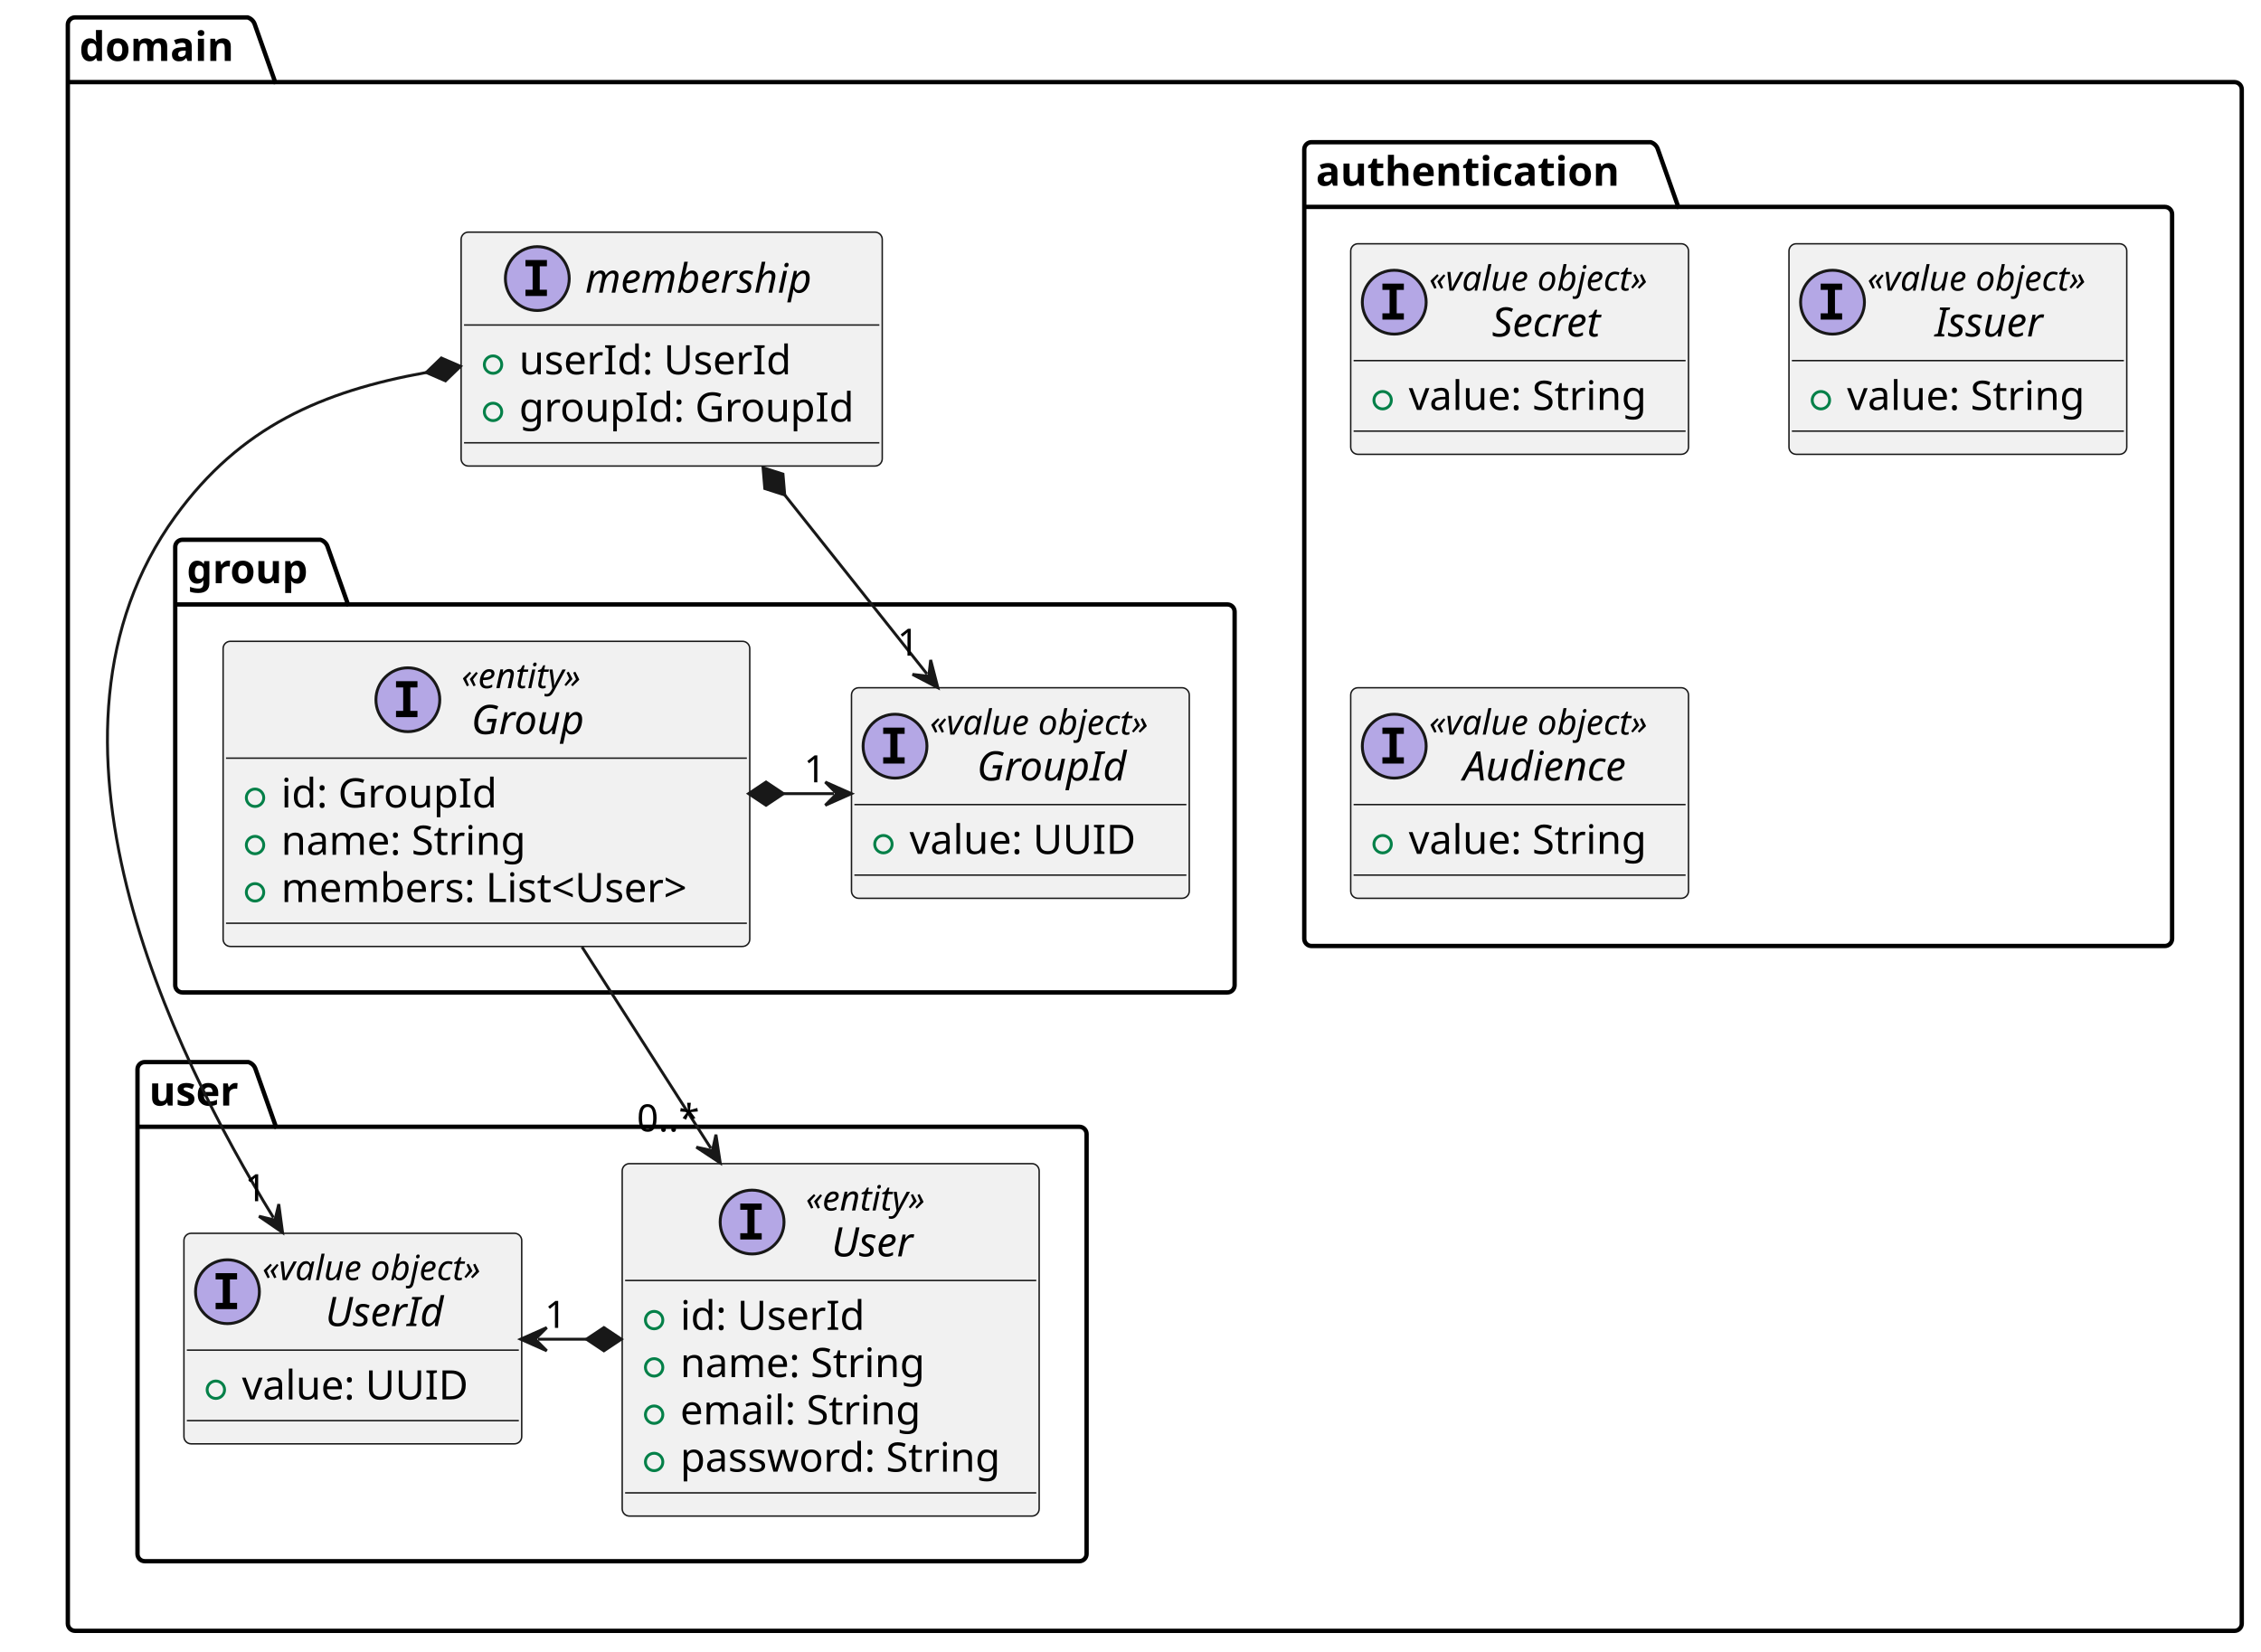
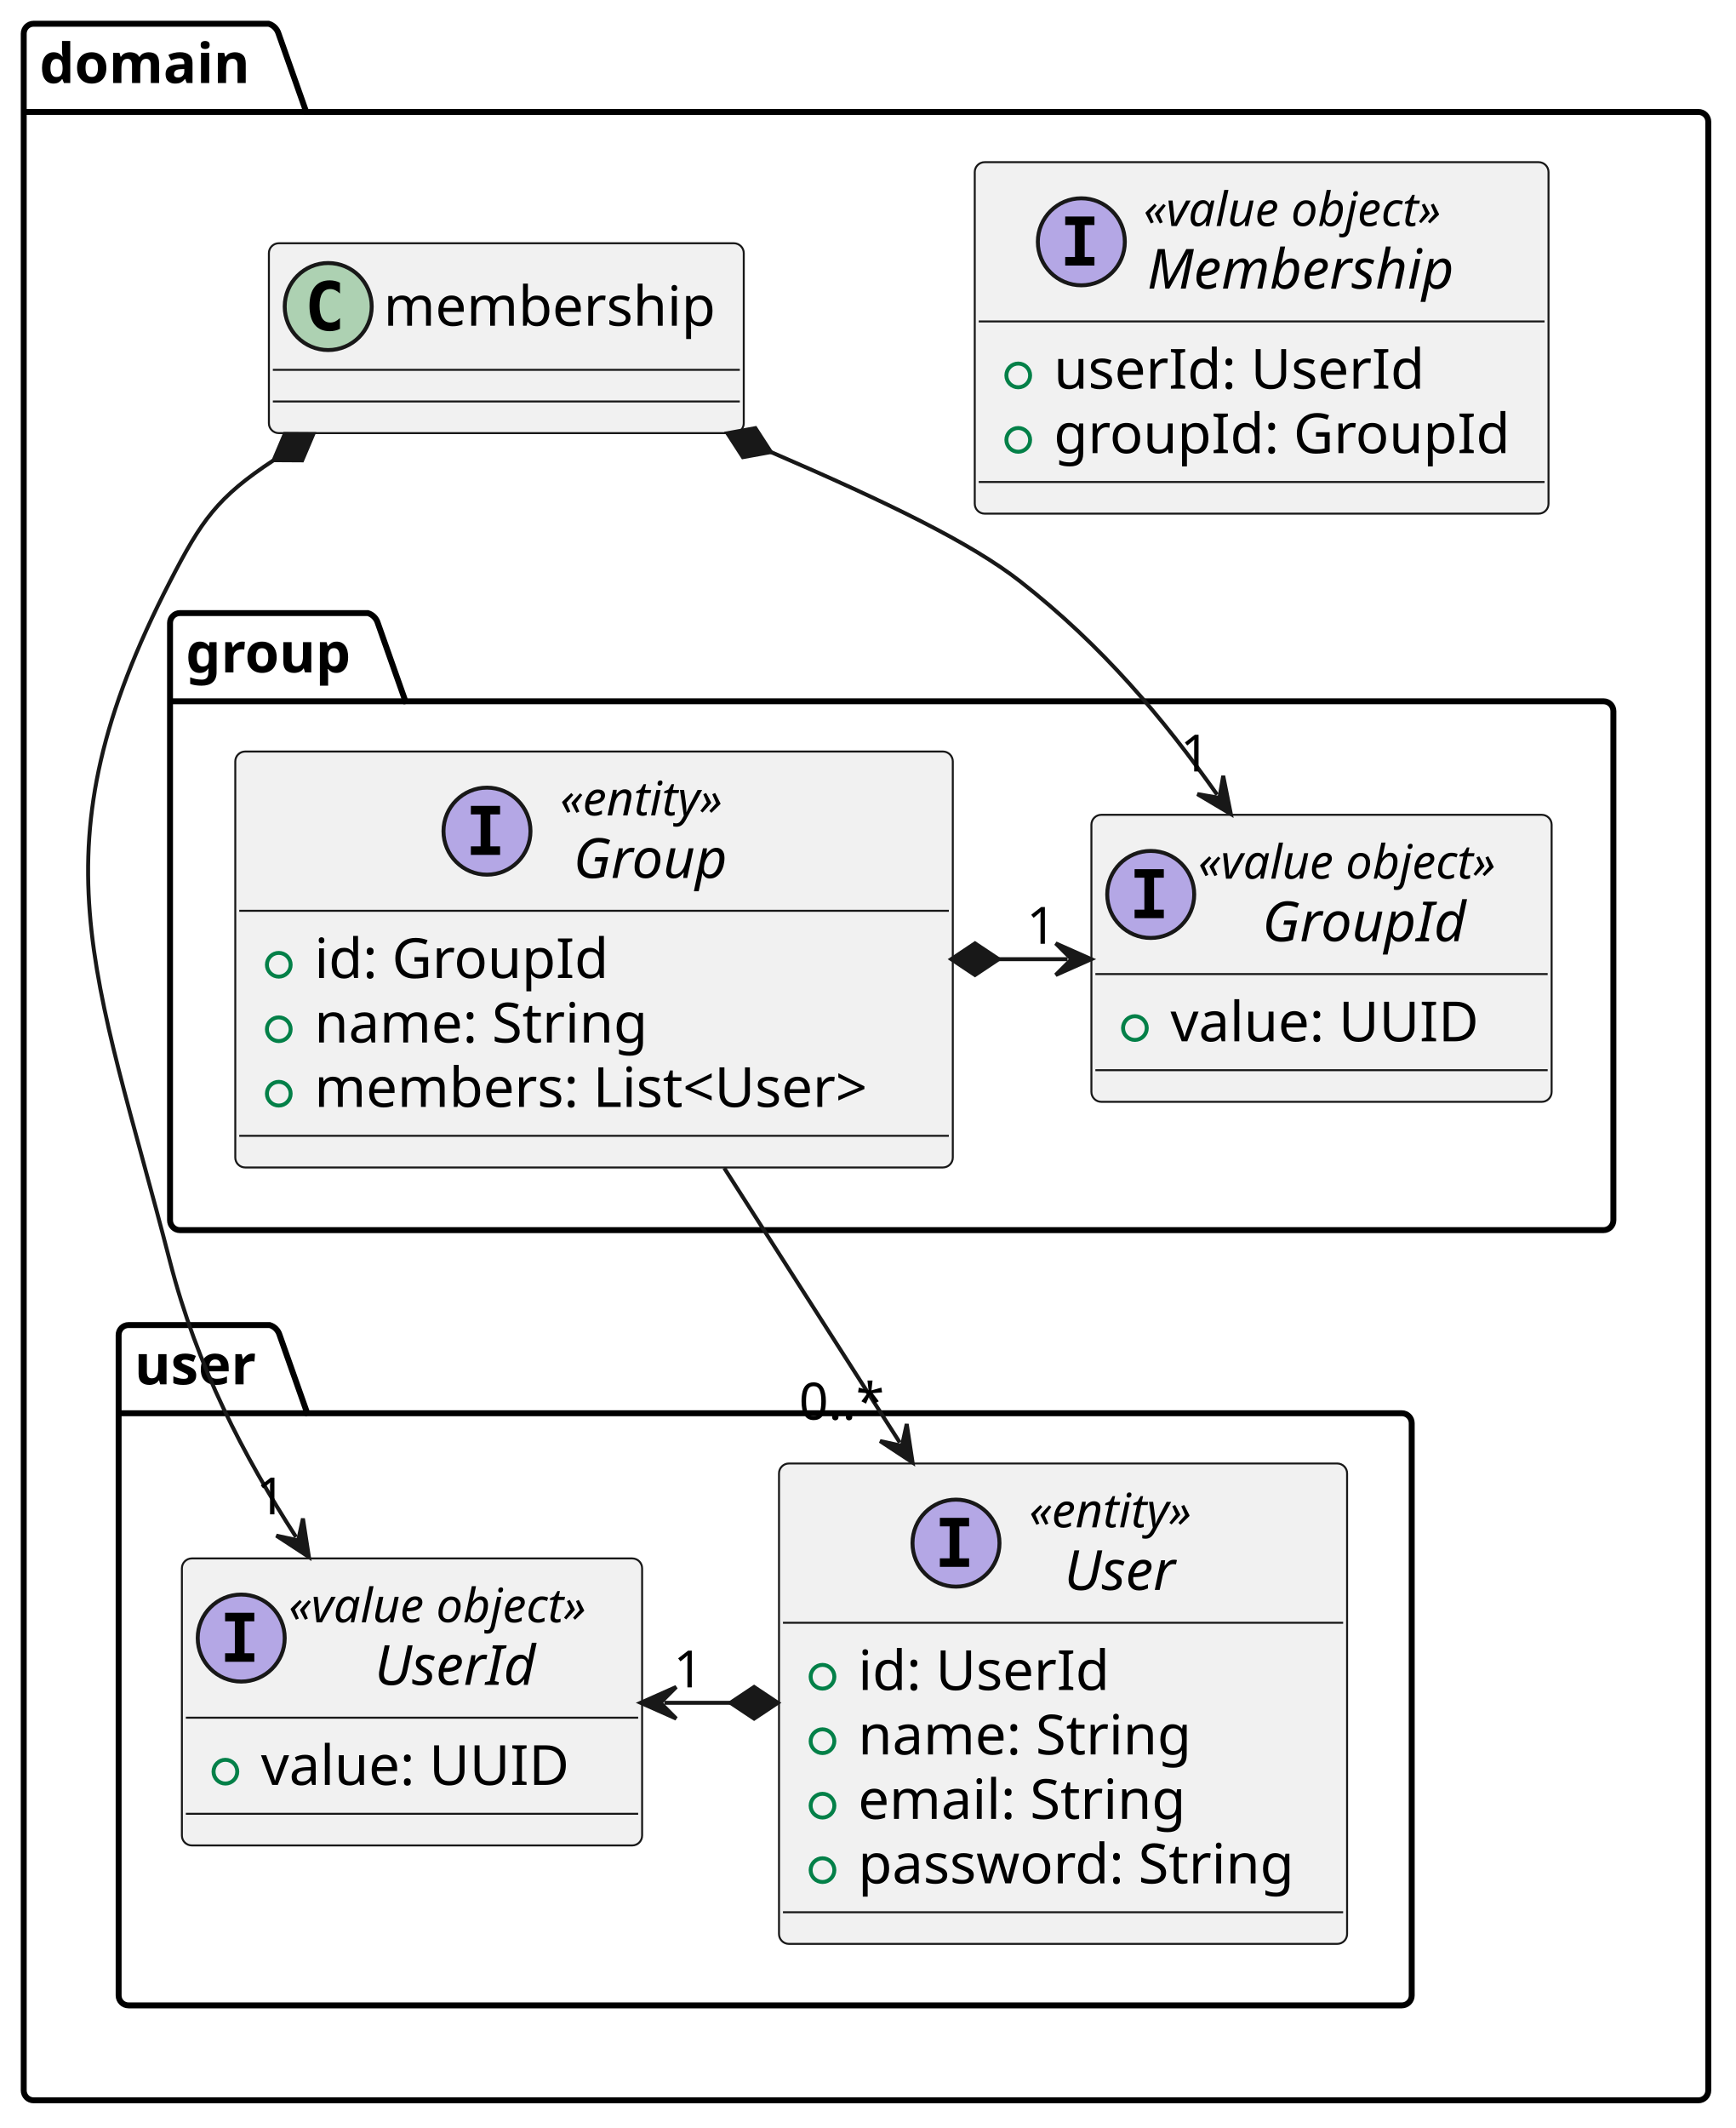
- <svg xmlns="http://www.w3.org/2000/svg" contentStyleType="text/css" data-diagram-type="CLASS" height="569px" preserveAspectRatio="none" style="width:779px;height:569px;background:#FFFFFF;" version="1.1" viewBox="0 0 779 569" width="779px" zoomAndPan="magnify">
+ <svg xmlns="http://www.w3.org/2000/svg" contentStyleType="text/css" data-diagram-type="CLASS" height="538px" preserveAspectRatio="none" style="width:439px;height:538px;background:#FFFFFF;" version="1.1" viewBox="0 0 439 538" width="439px" zoomAndPan="magnify">
  <defs />
  <g>
    <g class="cluster" data-entity="domain" data-source-line="19" data-uid="ent0002" id="cluster_domain">
-       <path d="M25.87,6 L85.31,6 A3.75,3.75 0 0 1 87.81,8.5 L94.81,28.297 L769.87,28.297 A2.5,2.5 0 0 1 772.37,30.797 L772.37,559.5 A2.5,2.5 0 0 1 769.87,562 L25.87,562 A2.5,2.5 0 0 1 23.37,559.5 L23.37,8.5 A2.5,2.5 0 0 1 25.87,6" fill="none" style="stroke:#000000;stroke-width:1.5;" />
-       <line style="stroke:#000000;stroke-width:1.5;" x1="23.37" x2="94.81" y1="28.297" y2="28.297" />
-       <text fill="#000000" font-family="sans-serif" font-size="14" font-weight="bold" lengthAdjust="spacing" textLength="58.44" x="27.37" y="20.995">domain</text>
+       <path d="M8.5,6 L67.94,6 A3.75,3.75 0 0 1 70.44,8.5 L77.44,28.297 L429.5,28.297 A2.5,2.5 0 0 1 432,30.797 L432,528.5 A2.5,2.5 0 0 1 429.5,531 L8.5,531 A2.5,2.5 0 0 1 6,528.5 L6,8.5 A2.5,2.5 0 0 1 8.5,6" fill="none" style="stroke:#000000;stroke-width:1.5;" />
+       <line style="stroke:#000000;stroke-width:1.5;" x1="6" x2="77.44" y1="28.297" y2="28.297" />
+       <text fill="#000000" font-family="sans-serif" font-size="14" font-weight="bold" lengthAdjust="spacing" textLength="58.44" x="10" y="20.995">domain</text>
    </g>
    <g class="cluster" data-entity="user" data-source-line="20" data-uid="ent0003" id="cluster_user">
-       <path d="M49.87,366 L85.569,366 A3.75,3.75 0 0 1 88.069,368.5 L95.069,388.297 L371.87,388.297 A2.5,2.5 0 0 1 374.37,390.797 L374.37,535.5 A2.5,2.5 0 0 1 371.87,538 L49.87,538 A2.5,2.5 0 0 1 47.37,535.5 L47.37,368.5 A2.5,2.5 0 0 1 49.87,366" fill="none" style="stroke:#000000;stroke-width:1.5;" />
-       <line style="stroke:#000000;stroke-width:1.5;" x1="47.37" x2="95.069" y1="388.297" y2="388.297" />
-       <text fill="#000000" font-family="sans-serif" font-size="14" font-weight="bold" lengthAdjust="spacing" textLength="34.699" x="51.37" y="380.995">user</text>
+       <path d="M32.5,335 L68.199,335 A3.75,3.75 0 0 1 70.699,337.5 L77.699,357.297 L354.5,357.297 A2.5,2.5 0 0 1 357,359.797 L357,504.5 A2.5,2.5 0 0 1 354.5,507 L32.5,507 A2.5,2.5 0 0 1 30,504.5 L30,337.5 A2.5,2.5 0 0 1 32.5,335" fill="none" style="stroke:#000000;stroke-width:1.5;" />
+       <line style="stroke:#000000;stroke-width:1.5;" x1="30" x2="77.699" y1="357.297" y2="357.297" />
+       <text fill="#000000" font-family="sans-serif" font-size="14" font-weight="bold" lengthAdjust="spacing" textLength="34.699" x="34" y="349.995">user</text>
    </g>
-     <g class="cluster" data-entity="authentication" data-source-line="34" data-uid="ent0007" id="cluster_authentication">
-       <path d="M451.87,49 L568.719,49 A3.75,3.75 0 0 1 571.219,51.5 L578.219,71.297 L745.87,71.297 A2.5,2.5 0 0 1 748.37,73.797 L748.37,323.5 A2.5,2.5 0 0 1 745.87,326 L451.87,326 A2.5,2.5 0 0 1 449.37,323.5 L449.37,51.5 A2.5,2.5 0 0 1 451.87,49" fill="none" style="stroke:#000000;stroke-width:1.5;" />
-       <line style="stroke:#000000;stroke-width:1.5;" x1="449.37" x2="578.219" y1="71.297" y2="71.297" />
-       <text fill="#000000" font-family="sans-serif" font-size="14" font-weight="bold" lengthAdjust="spacing" textLength="115.849" x="453.37" y="63.995">authentication</text>
+     <g class="cluster" data-entity="group" data-source-line="39" data-uid="ent0008" id="cluster_group">
+       <path d="M45.5,155 L93.032,155 A3.75,3.75 0 0 1 95.532,157.5 L102.532,177.297 L405.5,177.297 A2.5,2.5 0 0 1 408,179.797 L408,308.5 A2.5,2.5 0 0 1 405.5,311 L45.5,311 A2.5,2.5 0 0 1 43,308.5 L43,157.5 A2.5,2.5 0 0 1 45.5,155" fill="none" style="stroke:#000000;stroke-width:1.5;" />
+       <line style="stroke:#000000;stroke-width:1.5;" x1="43" x2="102.532" y1="177.297" y2="177.297" />
+       <text fill="#000000" font-family="sans-serif" font-size="14" font-weight="bold" lengthAdjust="spacing" textLength="46.532" x="47" y="169.995">group</text>
    </g>
-     <g class="cluster" data-entity="group" data-source-line="51" data-uid="ent0012" id="cluster_group">
-       <path d="M62.87,186 L110.402,186 A3.75,3.75 0 0 1 112.902,188.5 L119.902,208.297 L422.87,208.297 A2.5,2.5 0 0 1 425.37,210.797 L425.37,339.5 A2.5,2.5 0 0 1 422.87,342 L62.87,342 A2.5,2.5 0 0 1 60.37,339.5 L60.37,188.5 A2.5,2.5 0 0 1 62.87,186" fill="none" style="stroke:#000000;stroke-width:1.5;" />
-       <line style="stroke:#000000;stroke-width:1.5;" x1="60.37" x2="119.902" y1="208.297" y2="208.297" />
-       <text fill="#000000" font-family="sans-serif" font-size="14" font-weight="bold" lengthAdjust="spacing" textLength="46.532" x="64.37" y="200.995">group</text>
+     <g class="entity" data-entity="Membership" data-source-line="34" data-uid="ent0007" id="entity_Membership">
+       <rect fill="#F1F1F1" height="88.859" rx="2.5" ry="2.5" style="stroke:#181818;stroke-width:0.5;" width="145.096" x="246.5" y="41" />
+       <ellipse cx="273.455" cy="61.133" fill="#B4A7E5" rx="11" ry="11" style="stroke:#181818;stroke-width:1;" />
+       <path d="M269.377,56.898 L269.377,54.742 L276.767,54.742 L276.767,56.898 L274.299,56.898 L274.299,64.977 L276.767,64.977 L276.767,67.133 L269.377,67.133 L269.377,64.977 L271.846,64.977 L271.846,56.898 L269.377,56.898 Z " fill="#000000" />
+       <text fill="#000000" font-family="sans-serif" font-size="12" font-style="italic" lengthAdjust="spacing" textLength="88.383" x="289.185" y="57.139">«value object»</text>
+       <text fill="#000000" font-family="sans-serif" font-size="14" font-style="italic" lengthAdjust="spacing" textLength="86.529" x="290.111" y="72.964">Membership</text>
+       <line style="stroke:#181818;stroke-width:0.5;" x1="247.5" x2="390.596" y1="81.266" y2="81.266" />
+       <ellipse cx="257.5" cy="94.914" fill="none" rx="3" ry="3" style="stroke:#038048;stroke-width:1;" />
+       <text fill="#000000" font-family="sans-serif" font-size="14" lengthAdjust="spacing" textLength="97.644" x="266.5" y="98.261">userId: UserId</text>
+       <ellipse cx="257.5" cy="111.211" fill="none" rx="3" ry="3" style="stroke:#038048;stroke-width:1;" />
+       <text fill="#000000" font-family="sans-serif" font-size="14" lengthAdjust="spacing" textLength="119.096" x="266.5" y="114.558">groupId: GroupId</text>
+       <line style="stroke:#181818;stroke-width:0.5;" x1="247.5" x2="390.596" y1="121.859" y2="121.859" />
    </g>
-     <g class="entity" data-entity="membership" data-source-line="46" data-uid="ent0011" id="entity_membership">
-       <rect fill="#F1F1F1" height="80.594" rx="2.5" ry="2.5" style="stroke:#181818;stroke-width:0.5;" width="145.096" x="158.87" y="80" />
-       <ellipse cx="185.124" cy="96" fill="#B4A7E5" rx="11" ry="11" style="stroke:#181818;stroke-width:1;" />
-       <path d="M181.045,91.766 L181.045,89.609 L188.436,89.609 L188.436,91.766 L185.967,91.766 L185.967,99.844 L188.436,99.844 L188.436,102 L181.045,102 L181.045,99.844 L183.514,99.844 L183.514,91.766 L181.045,91.766 Z " fill="#000000" />
-       <text fill="#000000" font-family="sans-serif" font-size="14" font-style="italic" lengthAdjust="spacing" textLength="88.088" x="201.624" y="100.847">membership</text>
-       <line style="stroke:#181818;stroke-width:0.5;" x1="159.87" x2="302.966" y1="112" y2="112" />
-       <ellipse cx="169.87" cy="125.648" fill="none" rx="3" ry="3" style="stroke:#038048;stroke-width:1;" />
-       <text fill="#000000" font-family="sans-serif" font-size="14" lengthAdjust="spacing" textLength="97.644" x="178.87" y="128.995">userId: UserId</text>
-       <ellipse cx="169.87" cy="141.945" fill="none" rx="3" ry="3" style="stroke:#038048;stroke-width:1;" />
-       <text fill="#000000" font-family="sans-serif" font-size="14" lengthAdjust="spacing" textLength="119.096" x="178.87" y="145.292">groupId: GroupId</text>
-       <line style="stroke:#181818;stroke-width:0.5;" x1="159.87" x2="302.966" y1="152.594" y2="152.594" />
+     <g class="entity" data-entity="membership" data-source-line="52" data-uid="ent0013" id="entity_membership">
+       <rect fill="#F1F1F1" height="48" rx="2.5" ry="2.5" style="stroke:#181818;stroke-width:0.5;" width="120.088" x="68" y="61.5" />
+       <ellipse cx="83" cy="77.5" fill="#ADD1B2" rx="11" ry="11" style="stroke:#181818;stroke-width:1;" />
+       <path d="M85.969,83.141 Q85.391,83.438 84.75,83.578 Q84.109,83.734 83.406,83.734 Q80.906,83.734 79.578,82.094 Q78.266,80.438 78.266,77.312 Q78.266,74.188 79.578,72.531 Q80.906,70.875 83.406,70.875 Q84.109,70.875 84.75,71.031 Q85.406,71.188 85.969,71.484 L85.969,74.203 Q85.344,73.625 84.75,73.359 Q84.156,73.078 83.531,73.078 Q82.188,73.078 81.5,74.156 Q80.812,75.219 80.812,77.312 Q80.812,79.406 81.5,80.484 Q82.188,81.547 83.531,81.547 Q84.156,81.547 84.75,81.281 Q85.344,81 85.969,80.422 L85.969,83.141 Z " fill="#000000" />
+       <text fill="#000000" font-family="sans-serif" font-size="14" lengthAdjust="spacing" textLength="88.088" x="97" y="82.347">membership</text>
+       <line style="stroke:#181818;stroke-width:0.5;" x1="69" x2="187.088" y1="93.5" y2="93.5" />
+       <line style="stroke:#181818;stroke-width:0.5;" x1="69" x2="187.088" y1="101.5" y2="101.5" />
    </g>
    <g class="entity" data-entity="User" data-source-line="21" data-uid="ent0004" id="entity_User">
-       <rect fill="#F1F1F1" height="121.453" rx="2.5" ry="2.5" style="stroke:#181818;stroke-width:0.5;" width="143.66" x="214.37" y="401" />
-       <ellipse cx="259.127" cy="421.133" fill="#B4A7E5" rx="11" ry="11" style="stroke:#181818;stroke-width:1;" />
-       <path d="M255.049,416.898 L255.049,414.742 L262.439,414.742 L262.439,416.898 L259.971,416.898 L259.971,424.977 L262.439,424.977 L262.439,427.133 L255.049,427.133 L255.049,424.977 L257.517,424.977 L257.517,416.898 L255.049,416.898 Z " fill="#000000" />
-       <text fill="#000000" font-family="sans-serif" font-size="12" font-style="italic" lengthAdjust="spacing" textLength="49.647" x="277.627" y="417.139">«entity»</text>
-       <text fill="#000000" font-family="sans-serif" font-size="14" font-style="italic" lengthAdjust="spacing" textLength="31.91" x="286.495" y="432.964">User</text>
-       <line style="stroke:#181818;stroke-width:0.5;" x1="215.37" x2="357.03" y1="441.266" y2="441.266" />
-       <ellipse cx="225.37" cy="454.914" fill="none" rx="3" ry="3" style="stroke:#038048;stroke-width:1;" />
-       <text fill="#000000" font-family="sans-serif" font-size="14" lengthAdjust="spacing" textLength="66.869" x="234.37" y="458.261">id: UserId</text>
-       <ellipse cx="225.37" cy="471.211" fill="none" rx="3" ry="3" style="stroke:#038048;stroke-width:1;" />
-       <text fill="#000000" font-family="sans-serif" font-size="14" lengthAdjust="spacing" textLength="90.651" x="234.37" y="474.558">name: String</text>
-       <ellipse cx="225.37" cy="487.508" fill="none" rx="3" ry="3" style="stroke:#038048;stroke-width:1;" />
-       <text fill="#000000" font-family="sans-serif" font-size="14" lengthAdjust="spacing" textLength="89.558" x="234.37" y="490.854">email: String</text>
-       <ellipse cx="225.37" cy="503.805" fill="none" rx="3" ry="3" style="stroke:#038048;stroke-width:1;" />
-       <text fill="#000000" font-family="sans-serif" font-size="14" lengthAdjust="spacing" textLength="117.66" x="234.37" y="507.151">password: String</text>
-       <line style="stroke:#181818;stroke-width:0.5;" x1="215.37" x2="357.03" y1="514.453" y2="514.453" />
+       <rect fill="#F1F1F1" height="121.453" rx="2.5" ry="2.5" style="stroke:#181818;stroke-width:0.5;" width="143.66" x="197" y="370" />
+       <ellipse cx="241.757" cy="390.133" fill="#B4A7E5" rx="11" ry="11" style="stroke:#181818;stroke-width:1;" />
+       <path d="M237.679,385.898 L237.679,383.742 L245.069,383.742 L245.069,385.898 L242.601,385.898 L242.601,393.977 L245.069,393.977 L245.069,396.133 L237.679,396.133 L237.679,393.977 L240.148,393.977 L240.148,385.898 L237.679,385.898 Z " fill="#000000" />
+       <text fill="#000000" font-family="sans-serif" font-size="12" font-style="italic" lengthAdjust="spacing" textLength="49.647" x="260.257" y="386.139">«entity»</text>
+       <text fill="#000000" font-family="sans-serif" font-size="14" font-style="italic" lengthAdjust="spacing" textLength="31.91" x="269.125" y="401.964">User</text>
+       <line style="stroke:#181818;stroke-width:0.5;" x1="198" x2="339.66" y1="410.266" y2="410.266" />
+       <ellipse cx="208" cy="423.914" fill="none" rx="3" ry="3" style="stroke:#038048;stroke-width:1;" />
+       <text fill="#000000" font-family="sans-serif" font-size="14" lengthAdjust="spacing" textLength="66.869" x="217" y="427.261">id: UserId</text>
+       <ellipse cx="208" cy="440.211" fill="none" rx="3" ry="3" style="stroke:#038048;stroke-width:1;" />
+       <text fill="#000000" font-family="sans-serif" font-size="14" lengthAdjust="spacing" textLength="90.651" x="217" y="443.558">name: String</text>
+       <ellipse cx="208" cy="456.508" fill="none" rx="3" ry="3" style="stroke:#038048;stroke-width:1;" />
+       <text fill="#000000" font-family="sans-serif" font-size="14" lengthAdjust="spacing" textLength="89.558" x="217" y="459.854">email: String</text>
+       <ellipse cx="208" cy="472.805" fill="none" rx="3" ry="3" style="stroke:#038048;stroke-width:1;" />
+       <text fill="#000000" font-family="sans-serif" font-size="14" lengthAdjust="spacing" textLength="117.66" x="217" y="476.151">password: String</text>
+       <line style="stroke:#181818;stroke-width:0.5;" x1="198" x2="339.66" y1="483.453" y2="483.453" />
    </g>
    <g class="entity" data-entity="UserId" data-source-line="27" data-uid="ent0005" id="entity_UserId">
-       <rect fill="#F1F1F1" height="72.562" rx="2.5" ry="2.5" style="stroke:#181818;stroke-width:0.5;" width="116.383" x="63.37" y="425" />
-       <ellipse cx="78.37" cy="445.133" fill="#B4A7E5" rx="11" ry="11" style="stroke:#181818;stroke-width:1;" />
-       <path d="M74.292,440.898 L74.292,438.742 L81.683,438.742 L81.683,440.898 L79.214,440.898 L79.214,448.977 L81.683,448.977 L81.683,451.133 L74.292,451.133 L74.292,448.977 L76.761,448.977 L76.761,440.898 L74.292,440.898 Z " fill="#000000" />
-       <text fill="#000000" font-family="sans-serif" font-size="12" font-style="italic" lengthAdjust="spacing" textLength="88.383" x="90.37" y="441.139">«value object»</text>
-       <text fill="#000000" font-family="sans-serif" font-size="14" font-style="italic" lengthAdjust="spacing" textLength="44.926" x="112.099" y="456.964">UserId</text>
-       <line style="stroke:#181818;stroke-width:0.5;" x1="64.37" x2="178.753" y1="465.266" y2="465.266" />
-       <ellipse cx="74.37" cy="478.914" fill="none" rx="3" ry="3" style="stroke:#038048;stroke-width:1;" />
-       <text fill="#000000" font-family="sans-serif" font-size="14" lengthAdjust="spacing" textLength="82.811" x="83.37" y="482.261">value: UUID</text>
-       <line style="stroke:#181818;stroke-width:0.5;" x1="64.37" x2="178.753" y1="489.562" y2="489.562" />
+       <rect fill="#F1F1F1" height="72.562" rx="2.5" ry="2.5" style="stroke:#181818;stroke-width:0.5;" width="116.383" x="46" y="394" />
+       <ellipse cx="61" cy="414.133" fill="#B4A7E5" rx="11" ry="11" style="stroke:#181818;stroke-width:1;" />
+       <path d="M56.922,409.898 L56.922,407.742 L64.312,407.742 L64.312,409.898 L61.844,409.898 L61.844,417.977 L64.312,417.977 L64.312,420.133 L56.922,420.133 L56.922,417.977 L59.391,417.977 L59.391,409.898 L56.922,409.898 Z " fill="#000000" />
+       <text fill="#000000" font-family="sans-serif" font-size="12" font-style="italic" lengthAdjust="spacing" textLength="88.383" x="73" y="410.139">«value object»</text>
+       <text fill="#000000" font-family="sans-serif" font-size="14" font-style="italic" lengthAdjust="spacing" textLength="44.926" x="94.728" y="425.964">UserId</text>
+       <line style="stroke:#181818;stroke-width:0.5;" x1="47" x2="161.383" y1="434.266" y2="434.266" />
+       <ellipse cx="57" cy="447.914" fill="none" rx="3" ry="3" style="stroke:#038048;stroke-width:1;" />
+       <text fill="#000000" font-family="sans-serif" font-size="14" lengthAdjust="spacing" textLength="82.811" x="66" y="451.261">value: UUID</text>
+       <line style="stroke:#181818;stroke-width:0.5;" x1="47" x2="161.383" y1="458.562" y2="458.562" />
    </g>
-     <g class="entity" data-entity="Secret" data-source-line="35" data-uid="ent0008" id="entity_Secret">
-       <rect fill="#F1F1F1" height="72.562" rx="2.5" ry="2.5" style="stroke:#181818;stroke-width:0.5;" width="116.383" x="465.37" y="84" />
-       <ellipse cx="480.37" cy="104.133" fill="#B4A7E5" rx="11" ry="11" style="stroke:#181818;stroke-width:1;" />
-       <path d="M476.292,99.898 L476.292,97.742 L483.683,97.742 L483.683,99.898 L481.214,99.898 L481.214,107.977 L483.683,107.977 L483.683,110.133 L476.292,110.133 L476.292,107.977 L478.761,107.977 L478.761,99.898 L476.292,99.898 Z " fill="#000000" />
-       <text fill="#000000" font-family="sans-serif" font-size="12" font-style="italic" lengthAdjust="spacing" textLength="88.383" x="492.37" y="100.139">«value object»</text>
-       <text fill="#000000" font-family="sans-serif" font-size="14" font-style="italic" lengthAdjust="spacing" textLength="45.056" x="514.034" y="115.964">Secret</text>
-       <line style="stroke:#181818;stroke-width:0.5;" x1="466.37" x2="580.753" y1="124.266" y2="124.266" />
-       <ellipse cx="476.37" cy="137.914" fill="none" rx="3" ry="3" style="stroke:#038048;stroke-width:1;" />
-       <text fill="#000000" font-family="sans-serif" font-size="14" lengthAdjust="spacing" textLength="89.189" x="485.37" y="141.261">value: String</text>
-       <line style="stroke:#181818;stroke-width:0.5;" x1="466.37" x2="580.753" y1="148.562" y2="148.562" />
+     <g class="entity" data-entity="Group" data-source-line="40" data-uid="ent0009" id="entity_Group">
+       <rect fill="#F1F1F1" height="105.156" rx="2.5" ry="2.5" style="stroke:#181818;stroke-width:0.5;" width="181.449" x="59.5" y="190" />
+       <ellipse cx="123.151" cy="210.133" fill="#B4A7E5" rx="11" ry="11" style="stroke:#181818;stroke-width:1;" />
+       <path d="M119.073,205.898 L119.073,203.742 L126.464,203.742 L126.464,205.898 L123.995,205.898 L123.995,213.977 L126.464,213.977 L126.464,216.133 L119.073,216.133 L119.073,213.977 L121.542,213.977 L121.542,205.898 L119.073,205.898 Z " fill="#000000" />
+       <text fill="#000000" font-family="sans-serif" font-size="12" font-style="italic" lengthAdjust="spacing" textLength="49.647" x="141.651" y="206.139">«entity»</text>
+       <text fill="#000000" font-family="sans-serif" font-size="14" font-style="italic" lengthAdjust="spacing" textLength="42.93" x="145.01" y="221.964">Group</text>
+       <line style="stroke:#181818;stroke-width:0.5;" x1="60.5" x2="239.949" y1="230.266" y2="230.266" />
+       <ellipse cx="70.5" cy="243.914" fill="none" rx="3" ry="3" style="stroke:#038048;stroke-width:1;" />
+       <text fill="#000000" font-family="sans-serif" font-size="14" lengthAdjust="spacing" textLength="77.889" x="79.5" y="247.261">id: GroupId</text>
+       <ellipse cx="70.5" cy="260.211" fill="none" rx="3" ry="3" style="stroke:#038048;stroke-width:1;" />
+       <text fill="#000000" font-family="sans-serif" font-size="14" lengthAdjust="spacing" textLength="90.651" x="79.5" y="263.558">name: String</text>
+       <ellipse cx="70.5" cy="276.508" fill="none" rx="3" ry="3" style="stroke:#038048;stroke-width:1;" />
+       <text fill="#000000" font-family="sans-serif" font-size="14" lengthAdjust="spacing" textLength="155.449" x="79.5" y="279.854">members: List&lt;User&gt;</text>
+       <line style="stroke:#181818;stroke-width:0.5;" x1="60.5" x2="239.949" y1="287.156" y2="287.156" />
    </g>
-     <g class="entity" data-entity="Issuer" data-source-line="38" data-uid="ent0009" id="entity_Issuer">
-       <rect fill="#F1F1F1" height="72.562" rx="2.5" ry="2.5" style="stroke:#181818;stroke-width:0.5;" width="116.383" x="616.37" y="84" />
-       <ellipse cx="631.37" cy="104.133" fill="#B4A7E5" rx="11" ry="11" style="stroke:#181818;stroke-width:1;" />
-       <path d="M627.292,99.898 L627.292,97.742 L634.683,97.742 L634.683,99.898 L632.214,99.898 L632.214,107.977 L634.683,107.977 L634.683,110.133 L627.292,110.133 L627.292,107.977 L629.761,107.977 L629.761,99.898 L627.292,99.898 Z " fill="#000000" />
-       <text fill="#000000" font-family="sans-serif" font-size="12" font-style="italic" lengthAdjust="spacing" textLength="88.383" x="643.37" y="100.139">«value object»</text>
-       <text fill="#000000" font-family="sans-serif" font-size="14" font-style="italic" lengthAdjust="spacing" textLength="41.959" x="666.582" y="115.964">Issuer</text>
-       <line style="stroke:#181818;stroke-width:0.5;" x1="617.37" x2="731.753" y1="124.266" y2="124.266" />
-       <ellipse cx="627.37" cy="137.914" fill="none" rx="3" ry="3" style="stroke:#038048;stroke-width:1;" />
-       <text fill="#000000" font-family="sans-serif" font-size="14" lengthAdjust="spacing" textLength="89.189" x="636.37" y="141.261">value: String</text>
-       <line style="stroke:#181818;stroke-width:0.5;" x1="617.37" x2="731.753" y1="148.562" y2="148.562" />
-     </g>
-     <g class="entity" data-entity="Audience" data-source-line="41" data-uid="ent0010" id="entity_Audience">
-       <rect fill="#F1F1F1" height="72.562" rx="2.5" ry="2.5" style="stroke:#181818;stroke-width:0.5;" width="116.383" x="465.37" y="237" />
-       <ellipse cx="480.37" cy="257.133" fill="#B4A7E5" rx="11" ry="11" style="stroke:#181818;stroke-width:1;" />
-       <path d="M476.292,252.898 L476.292,250.742 L483.683,250.742 L483.683,252.898 L481.214,252.898 L481.214,260.977 L483.683,260.977 L483.683,263.133 L476.292,263.133 L476.292,260.977 L478.761,260.977 L478.761,252.898 L476.292,252.898 Z " fill="#000000" />
-       <text fill="#000000" font-family="sans-serif" font-size="12" font-style="italic" lengthAdjust="spacing" textLength="88.383" x="492.37" y="253.139">«value object»</text>
-       <text fill="#000000" font-family="sans-serif" font-size="14" font-style="italic" lengthAdjust="spacing" textLength="65.023" x="504.05" y="268.964">Audience</text>
-       <line style="stroke:#181818;stroke-width:0.5;" x1="466.37" x2="580.753" y1="277.266" y2="277.266" />
-       <ellipse cx="476.37" cy="290.914" fill="none" rx="3" ry="3" style="stroke:#038048;stroke-width:1;" />
-       <text fill="#000000" font-family="sans-serif" font-size="14" lengthAdjust="spacing" textLength="89.189" x="485.37" y="294.261">value: String</text>
-       <line style="stroke:#181818;stroke-width:0.5;" x1="466.37" x2="580.753" y1="301.562" y2="301.562" />
-     </g>
-     <g class="entity" data-entity="Group" data-source-line="52" data-uid="ent0013" id="entity_Group">
-       <rect fill="#F1F1F1" height="105.156" rx="2.5" ry="2.5" style="stroke:#181818;stroke-width:0.5;" width="181.449" x="76.87" y="221" />
-       <ellipse cx="140.521" cy="241.133" fill="#B4A7E5" rx="11" ry="11" style="stroke:#181818;stroke-width:1;" />
-       <path d="M136.443,236.898 L136.443,234.742 L143.834,234.742 L143.834,236.898 L141.365,236.898 L141.365,244.977 L143.834,244.977 L143.834,247.133 L136.443,247.133 L136.443,244.977 L138.912,244.977 L138.912,236.898 L136.443,236.898 Z " fill="#000000" />
-       <text fill="#000000" font-family="sans-serif" font-size="12" font-style="italic" lengthAdjust="spacing" textLength="49.647" x="159.021" y="237.139">«entity»</text>
-       <text fill="#000000" font-family="sans-serif" font-size="14" font-style="italic" lengthAdjust="spacing" textLength="42.93" x="162.38" y="252.964">Group</text>
-       <line style="stroke:#181818;stroke-width:0.5;" x1="77.87" x2="257.319" y1="261.266" y2="261.266" />
-       <ellipse cx="87.87" cy="274.914" fill="none" rx="3" ry="3" style="stroke:#038048;stroke-width:1;" />
-       <text fill="#000000" font-family="sans-serif" font-size="14" lengthAdjust="spacing" textLength="77.889" x="96.87" y="278.261">id: GroupId</text>
-       <ellipse cx="87.87" cy="291.211" fill="none" rx="3" ry="3" style="stroke:#038048;stroke-width:1;" />
-       <text fill="#000000" font-family="sans-serif" font-size="14" lengthAdjust="spacing" textLength="90.651" x="96.87" y="294.558">name: String</text>
-       <ellipse cx="87.87" cy="307.508" fill="none" rx="3" ry="3" style="stroke:#038048;stroke-width:1;" />
-       <text fill="#000000" font-family="sans-serif" font-size="14" lengthAdjust="spacing" textLength="155.449" x="96.87" y="310.854">members: List&lt;User&gt;</text>
-       <line style="stroke:#181818;stroke-width:0.5;" x1="77.87" x2="257.319" y1="318.156" y2="318.156" />
-     </g>
-     <g class="entity" data-entity="GroupId" data-source-line="57" data-uid="ent0014" id="entity_GroupId">
-       <rect fill="#F1F1F1" height="72.562" rx="2.5" ry="2.5" style="stroke:#181818;stroke-width:0.5;" width="116.383" x="293.37" y="237" />
-       <ellipse cx="308.37" cy="257.133" fill="#B4A7E5" rx="11" ry="11" style="stroke:#181818;stroke-width:1;" />
-       <path d="M304.292,252.898 L304.292,250.742 L311.683,250.742 L311.683,252.898 L309.214,252.898 L309.214,260.977 L311.683,260.977 L311.683,263.133 L304.292,263.133 L304.292,260.977 L306.761,260.977 L306.761,252.898 L304.292,252.898 Z " fill="#000000" />
-       <text fill="#000000" font-family="sans-serif" font-size="12" font-style="italic" lengthAdjust="spacing" textLength="88.383" x="320.37" y="253.139">«value object»</text>
-       <text fill="#000000" font-family="sans-serif" font-size="14" font-style="italic" lengthAdjust="spacing" textLength="55.945" x="336.589" y="268.964">GroupId</text>
-       <line style="stroke:#181818;stroke-width:0.5;" x1="294.37" x2="408.753" y1="277.266" y2="277.266" />
-       <ellipse cx="304.37" cy="290.914" fill="none" rx="3" ry="3" style="stroke:#038048;stroke-width:1;" />
-       <text fill="#000000" font-family="sans-serif" font-size="14" lengthAdjust="spacing" textLength="82.811" x="313.37" y="294.261">value: UUID</text>
-       <line style="stroke:#181818;stroke-width:0.5;" x1="294.37" x2="408.753" y1="301.562" y2="301.562" />
+     <g class="entity" data-entity="GroupId" data-source-line="45" data-uid="ent0010" id="entity_GroupId">
+       <rect fill="#F1F1F1" height="72.562" rx="2.5" ry="2.5" style="stroke:#181818;stroke-width:0.5;" width="116.383" x="276" y="206" />
+       <ellipse cx="291" cy="226.133" fill="#B4A7E5" rx="11" ry="11" style="stroke:#181818;stroke-width:1;" />
+       <path d="M286.922,221.898 L286.922,219.742 L294.312,219.742 L294.312,221.898 L291.844,221.898 L291.844,229.977 L294.312,229.977 L294.312,232.133 L286.922,232.133 L286.922,229.977 L289.391,229.977 L289.391,221.898 L286.922,221.898 Z " fill="#000000" />
+       <text fill="#000000" font-family="sans-serif" font-size="12" font-style="italic" lengthAdjust="spacing" textLength="88.383" x="303" y="222.139">«value object»</text>
+       <text fill="#000000" font-family="sans-serif" font-size="14" font-style="italic" lengthAdjust="spacing" textLength="55.945" x="319.219" y="237.964">GroupId</text>
+       <line style="stroke:#181818;stroke-width:0.5;" x1="277" x2="391.383" y1="246.266" y2="246.266" />
+       <ellipse cx="287" cy="259.914" fill="none" rx="3" ry="3" style="stroke:#038048;stroke-width:1;" />
+       <text fill="#000000" font-family="sans-serif" font-size="14" lengthAdjust="spacing" textLength="82.811" x="296" y="263.261">value: UUID</text>
+       <line style="stroke:#181818;stroke-width:0.5;" x1="277" x2="391.383" y1="270.562" y2="270.562" />
    </g>
    <g class="link" data-entity-1="User" data-entity-2="UserId" data-source-line="30" data-uid="lnk6" id="link_User_UserId">
-       <path codeLine="30" d="M202.07,461.5 C190.5,461.5 196.94,461.5 185.38,461.5" fill="none" id="User-UserId" style="stroke:#181818;stroke-width:1;" />
-       <polygon fill="#181818" points="214.07,461.5,208.07,457.5,202.07,461.5,208.07,465.5,214.07,461.5" style="stroke:#181818;stroke-width:1;" />
-       <polygon fill="#181818" points="179.38,461.5,188.38,465.5,184.38,461.5,188.38,457.5,179.38,461.5" style="stroke:#181818;stroke-width:1;" />
-       <text fill="#000000" font-family="sans-serif" font-size="13" lengthAdjust="spacing" textLength="8.271" x="187.705" y="457.597">1</text>
+       <path codeLine="30" d="M184.7,430.5 C173.13,430.5 179.57,430.5 168.01,430.5" fill="none" id="User-UserId" style="stroke:#181818;stroke-width:1;" />
+       <polygon fill="#181818" points="196.7,430.5,190.7,426.5,184.7,430.5,190.7,434.5,196.7,430.5" style="stroke:#181818;stroke-width:1;" />
+       <polygon fill="#181818" points="162.01,430.5,171.01,434.5,167.01,430.5,171.01,426.5,162.01,430.5" style="stroke:#181818;stroke-width:1;" />
+       <text fill="#000000" font-family="sans-serif" font-size="13" lengthAdjust="spacing" textLength="8.271" x="170.335" y="426.597">1</text>
    </g>
-     <g class="link" data-entity-1="Group" data-entity-2="GroupId" data-source-line="60" data-uid="lnk15" id="link_Group_GroupId">
-       <path codeLine="60" d="M269.93,273.5 C281.73,273.5 275.54,273.5 287.34,273.5" fill="none" id="Group-GroupId" style="stroke:#181818;stroke-width:1;" />
-       <polygon fill="#181818" points="257.93,273.5,263.93,277.5,269.93,273.5,263.93,269.5,257.93,273.5" style="stroke:#181818;stroke-width:1;" />
-       <polygon fill="#181818" points="293.34,273.5,284.34,269.5,288.34,273.5,284.34,277.5,293.34,273.5" style="stroke:#181818;stroke-width:1;" />
-       <text fill="#000000" font-family="sans-serif" font-size="13" lengthAdjust="spacing" textLength="8.271" x="276.997" y="269.597">1</text>
+     <g class="link" data-entity-1="Group" data-entity-2="GroupId" data-source-line="48" data-uid="lnk11" id="link_Group_GroupId">
+       <path codeLine="48" d="M252.56,242.5 C264.36,242.5 258.17,242.5 269.97,242.5" fill="none" id="Group-GroupId" style="stroke:#181818;stroke-width:1;" />
+       <polygon fill="#181818" points="240.56,242.5,246.56,246.5,252.56,242.5,246.56,238.5,240.56,242.5" style="stroke:#181818;stroke-width:1;" />
+       <polygon fill="#181818" points="275.97,242.5,266.97,238.5,270.97,242.5,266.97,246.5,275.97,242.5" style="stroke:#181818;stroke-width:1;" />
+       <text fill="#000000" font-family="sans-serif" font-size="13" lengthAdjust="spacing" textLength="8.271" x="259.627" y="238.597">1</text>
    </g>
-     <g class="link" data-entity-1="Group" data-entity-2="User" data-source-line="61" data-uid="lnk16" id="link_Group_User">
-       <path codeLine="61" d="M200.52,326.31 C215.3,349.42 229.575,371.737 244.915,395.697" fill="none" id="Group-to-User" style="stroke:#181818;stroke-width:1;" />
-       <polygon fill="#181818" points="248.15,400.75,246.666,391.014,245.454,396.539,239.929,395.327,248.15,400.75" style="stroke:#181818;stroke-width:1;" />
-       <text fill="#000000" font-family="sans-serif" font-size="13" lengthAdjust="spacing" textLength="23.036" x="219.423" y="389.907">0..*</text>
+     <g class="link" data-entity-1="Group" data-entity-2="User" data-source-line="49" data-uid="lnk12" id="link_Group_User">
+       <path codeLine="49" d="M183.15,295.31 C197.93,318.42 212.205,340.737 227.545,364.697" fill="none" id="Group-to-User" style="stroke:#181818;stroke-width:1;" />
+       <polygon fill="#181818" points="230.78,369.75,229.296,360.014,228.084,365.539,222.559,364.327,230.78,369.75" style="stroke:#181818;stroke-width:1;" />
+       <text fill="#000000" font-family="sans-serif" font-size="13" lengthAdjust="spacing" textLength="23.036" x="202.053" y="358.907">0..*</text>
    </g>
-     <g class="link" data-entity-1="membership" data-entity-2="UserId" data-source-line="64" data-uid="lnk17" id="link_membership_UserId">
-       <path codeLine="64" d="M146.861,128.371 C111.111,134.821 82.81,146.96 60.37,178 C6,253.23 58.931,362.147 94.211,419.607" fill="none" id="membership-UserId" style="stroke:#181818;stroke-width:1;" />
-       <polygon fill="#181818" points="158.67,126.24,152.055,123.369,146.861,128.371,153.476,131.242,158.67,126.24" style="stroke:#181818;stroke-width:1;" />
-       <polygon fill="#181818" points="97.35,424.72,96.05,414.957,94.734,420.459,89.232,419.143,97.35,424.72" style="stroke:#181818;stroke-width:1;" />
-       <text fill="#000000" font-family="sans-serif" font-size="13" lengthAdjust="spacing" textLength="8.271" x="84.349" y="413.95">1</text>
+     <g class="link" data-entity-1="membership" data-entity-2="UserId" data-source-line="52" data-uid="lnk14" id="link_membership_UserId">
+       <path codeLine="52" d="M69.207,116.348 C54.897,125.768 50.97,131.55 43,147 C7.96,214.94 23.92,244.97 43,319 C49.89,345.74 61.52,367.876 74.87,388.596" fill="none" id="membership-UserId" style="stroke:#181818;stroke-width:1;" />
+       <polygon fill="#181818" points="79.23,109.75,72.019,109.708,69.207,116.348,76.418,116.39,79.23,109.75" style="stroke:#181818;stroke-width:1;" />
+       <polygon fill="#181818" points="78.12,393.64,76.608,383.908,75.412,389.437,69.883,388.241,78.12,393.64" style="stroke:#181818;stroke-width:1;" />
+       <text fill="#000000" font-family="sans-serif" font-size="13" lengthAdjust="spacing" textLength="8.271" x="64.788" y="382.856">1</text>
    </g>
-     <g class="link" data-entity-1="membership" data-entity-2="GroupId" data-source-line="65" data-uid="lnk18" id="link_membership_GroupId">
-       <path codeLine="65" d="M270.365,170.565 C289.045,194.075 301.317,209.523 319.387,232.262" fill="none" id="membership-GroupId" style="stroke:#181818;stroke-width:1;" />
-       <polygon fill="#181818" points="262.9,161.17,263.501,168.356,270.365,170.565,269.764,163.379,262.9,161.17" style="stroke:#181818;stroke-width:1;" />
-       <polygon fill="#181818" points="323.12,236.96,320.652,227.425,320.009,233.045,314.389,232.402,323.12,236.96" style="stroke:#181818;stroke-width:1;" />
-       <text fill="#000000" font-family="sans-serif" font-size="13" lengthAdjust="spacing" textLength="8.271" x="309.164" y="225.96">1</text>
+     <g class="link" data-entity-1="membership" data-entity-2="GroupId" data-source-line="53" data-uid="lnk15" id="link_membership_GroupId">
+       <path codeLine="53" d="M194.957,114.287 C224.227,126.927 245.51,137.21 258,147 C278.88,163.36 294.156,181.611 307.796,200.901" fill="none" id="membership-GroupId" style="stroke:#181818;stroke-width:1;" />
+       <polygon fill="#181818" points="183.94,109.53,187.863,115.581,194.957,114.287,191.034,108.237,183.94,109.53" style="stroke:#181818;stroke-width:1;" />
+       <polygon fill="#181818" points="311.26,205.8,309.33,196.142,308.373,201.718,302.798,200.761,311.26,205.8" style="stroke:#181818;stroke-width:1;" />
+       <text fill="#000000" font-family="sans-serif" font-size="13" lengthAdjust="spacing" textLength="8.271" x="298.487" y="195.045">1</text>
    </g>
  </g>
</svg>
